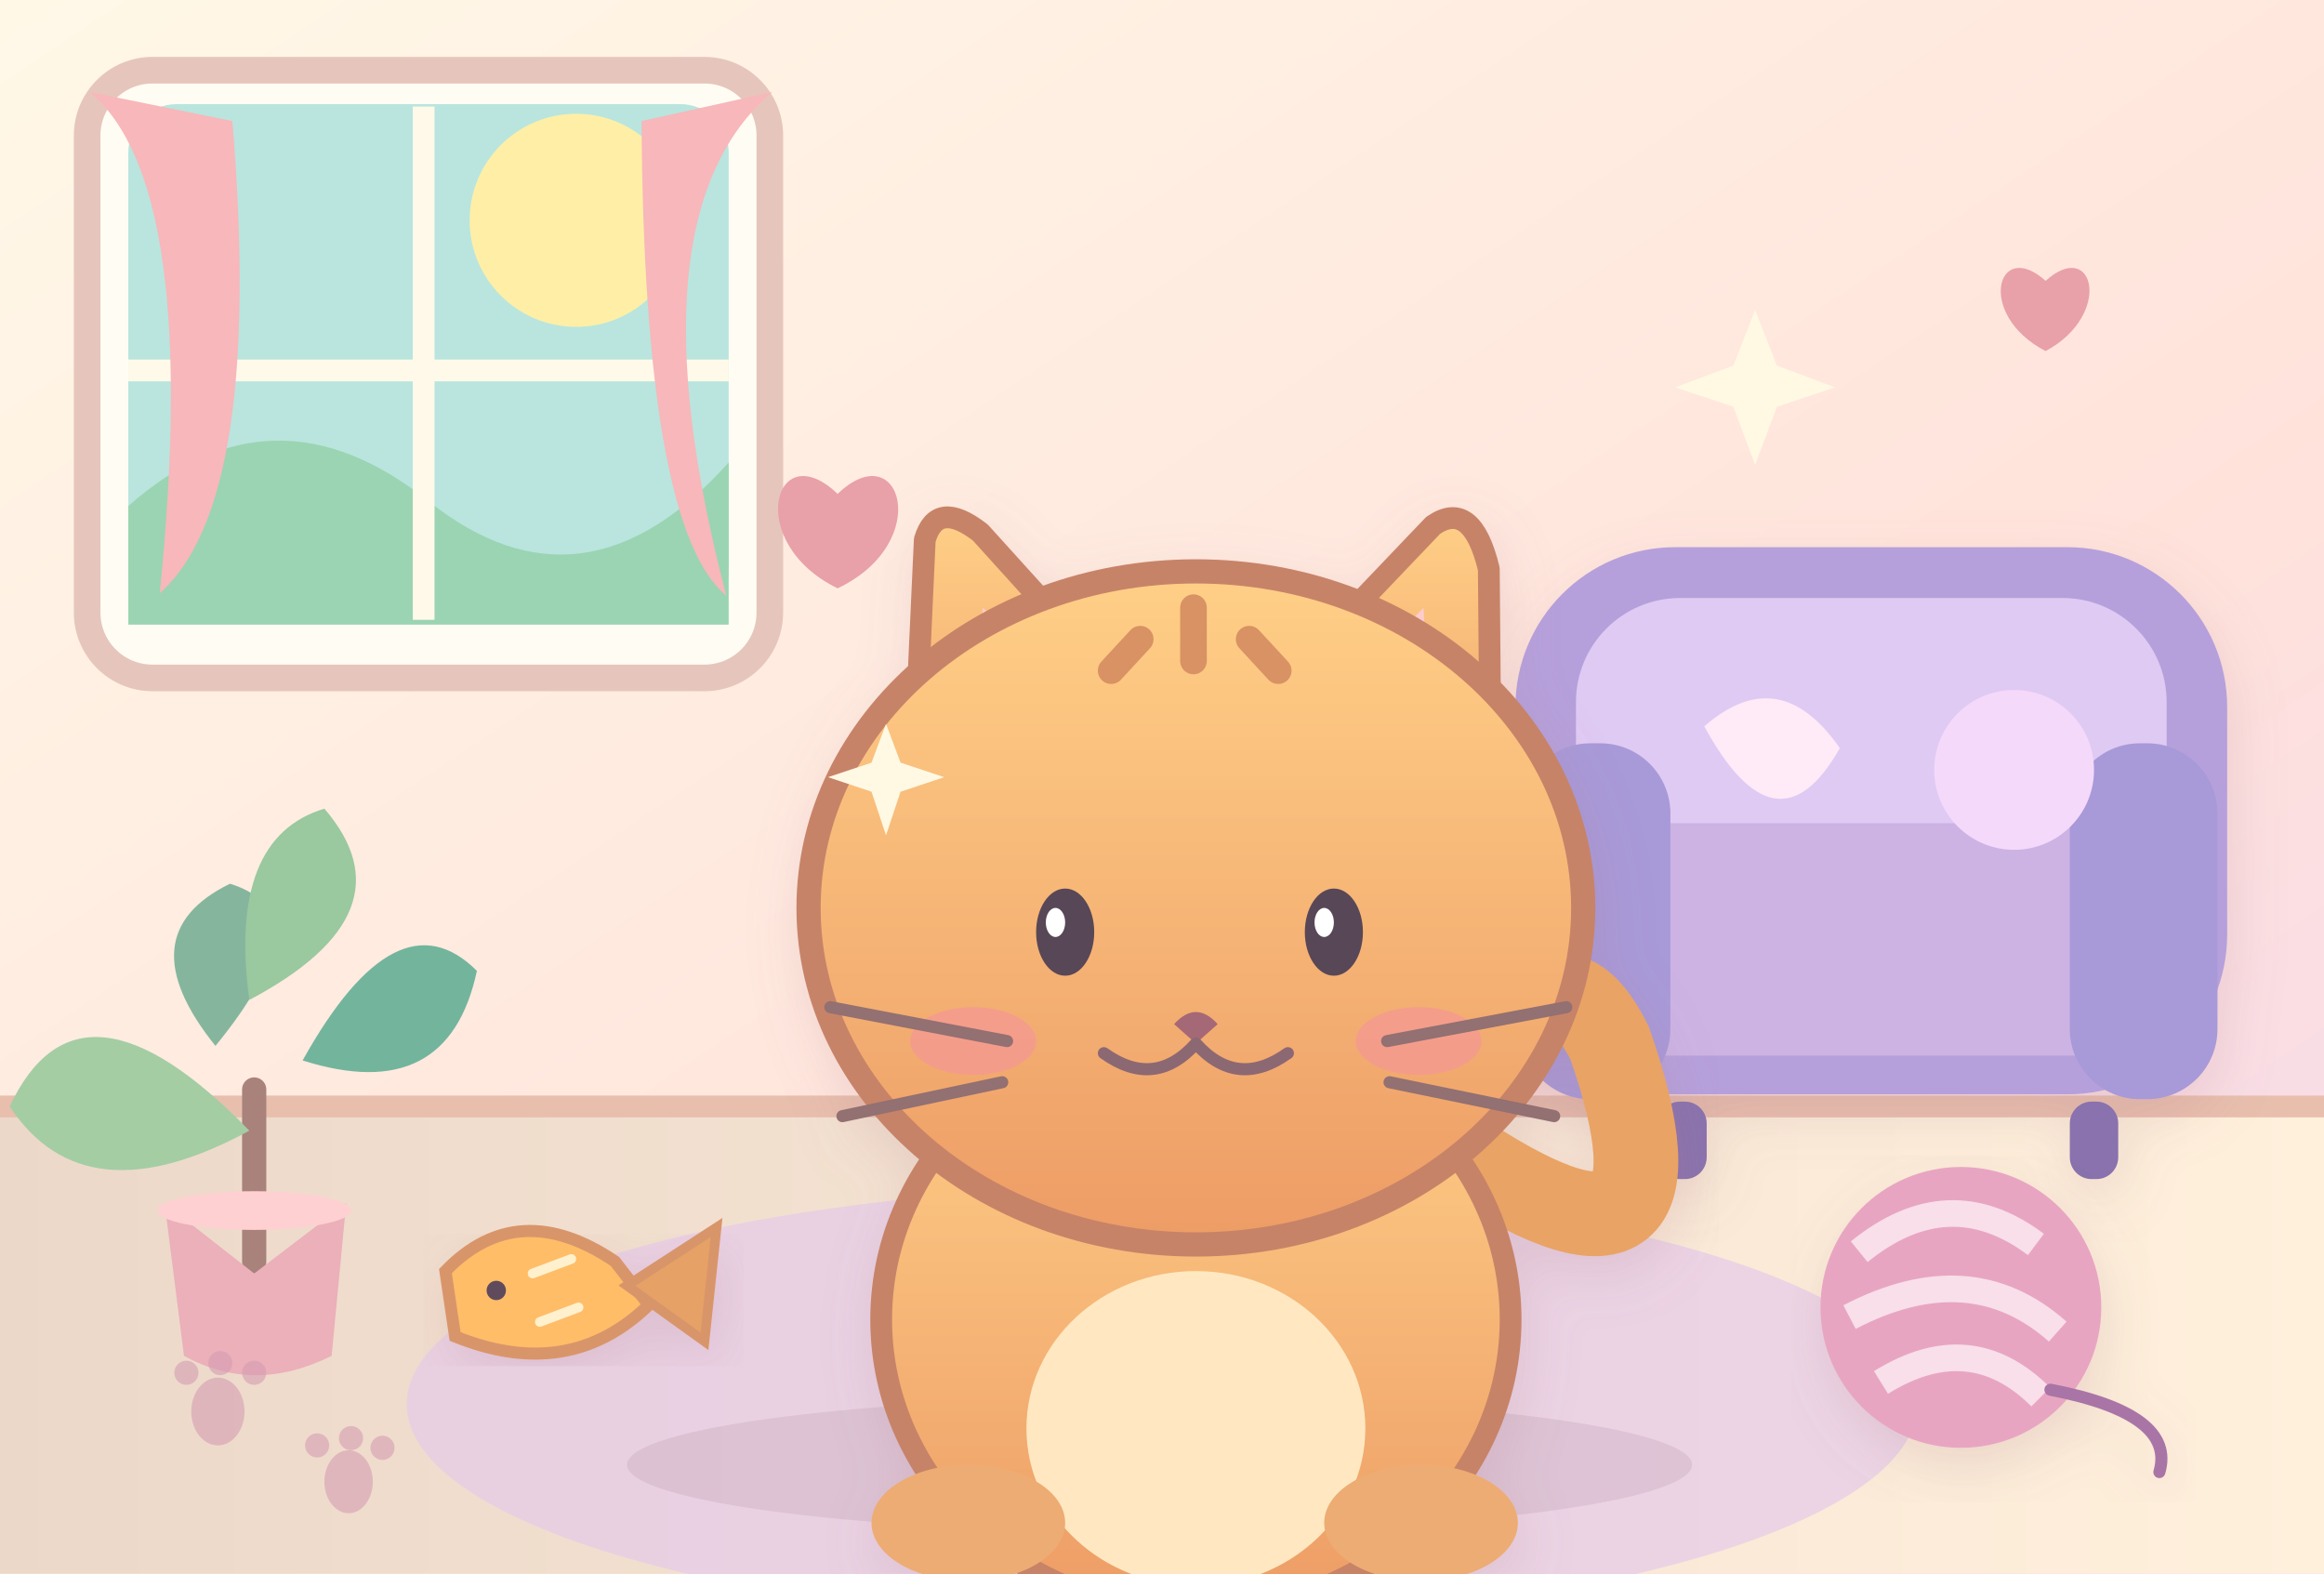
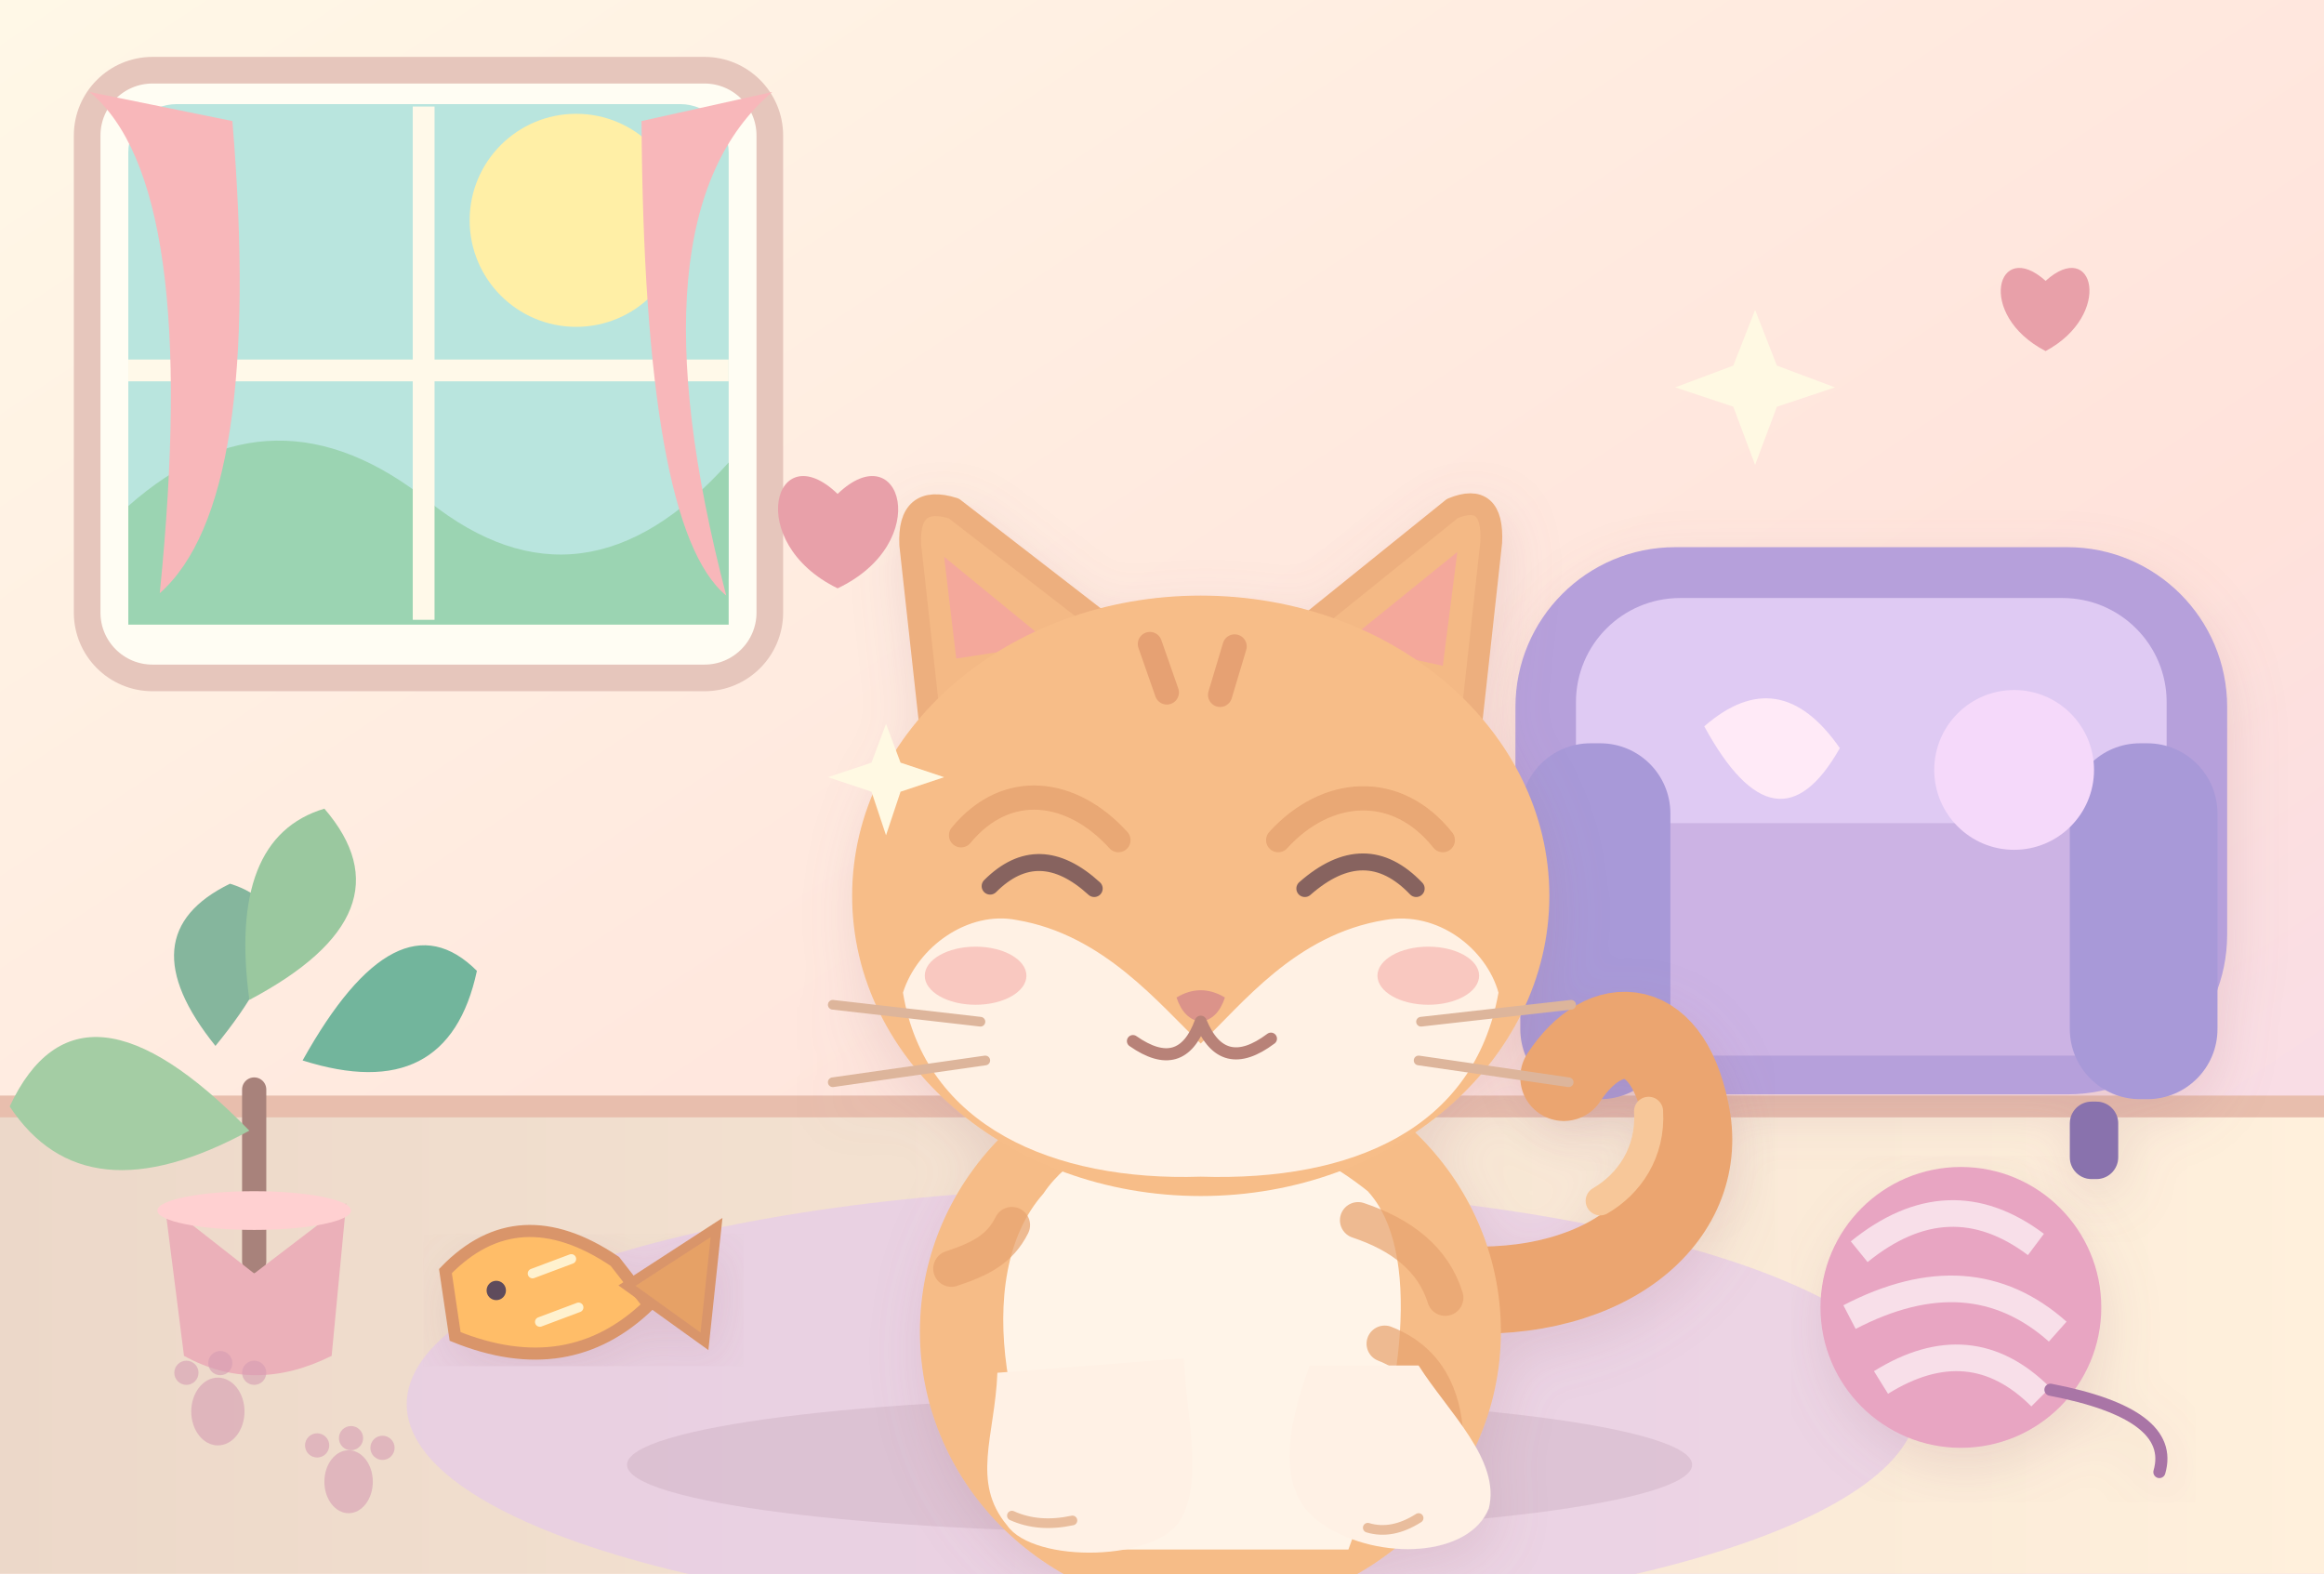
<svg xmlns="http://www.w3.org/2000/svg" viewBox="0 0 960 650" role="img" aria-labelledby="t d">
  <defs>
    <linearGradient id="wall" x2="1" y2="1">
      <stop stop-color="#fff8e7" />
      <stop offset=".65" stop-color="#ffe2db" />
      <stop offset="1" stop-color="#f4d9ee" />
    </linearGradient>
    <linearGradient id="floor">
      <stop stop-color="#ecd8c9" />
      <stop offset="1" stop-color="#fff0dc" />
    </linearGradient>
    <linearGradient id="fur" x2="0" y2="1">
      <stop stop-color="#ffcf87" />
      <stop offset="1" stop-color="#ed9c65" />
    </linearGradient>
    <filter id="shade">
      <feDropShadow dy="8" stdDeviation="11" flood-color="#aa7d8e" flood-opacity=".20" />
    </filter>
  </defs>
  <rect width="960" height="650" fill="url(#wall)" />
  <path d="M0 455H960V650H0Z" fill="url(#floor)" />
  <path d="M0 457H960" stroke="#e8bead" stroke-width="9" />
  <g>
    <rect x="36" y="29" width="282" height="251" rx="27" fill="#fffdf3" stroke="#e6c6bc" stroke-width="11" />
    <rect x="53" y="43" width="248" height="213" rx="20" fill="#b9e5de" />
    <circle cx="238" cy="91" r="44" fill="#ffefa6" />
    <path d="M53 209Q113 156 177 207T301 191V258H53Z" fill="#9bd4b2" />
    <path d="M175 44V256M53 153H301" stroke="#fff9e9" stroke-width="9" />
    <path d="M37 38Q83 76 66 245Q109 207 96 50Z" fill="#f8b7ba" />
    <path d="M319 38Q259 89 300 246Q266 218 265 50Z" fill="#f8b7ba" />
  </g>
  <g filter="url(#shade)">
    <rect x="626" y="226" width="294" height="226" rx="66" fill="#b6a0db" />
    <rect x="651" y="247" width="244" height="157" rx="43" fill="#dfcaf3" />
    <rect x="643" y="340" width="269" height="96" rx="30" fill="#ccb3e4" />
    <rect x="628" y="307" width="62" height="147" rx="29" fill="#a899d8" />
    <rect x="855" y="307" width="61" height="147" rx="29" fill="#a899d8" />
    <rect x="685" y="455" width="20" height="32" rx="9" fill="#8972ad" />
    <rect x="855" y="455" width="20" height="32" rx="9" fill="#8972ad" />
    <circle cx="832" cy="318" r="33" fill="#f5d9fa" />
    <path d="M704 300Q735 273 760 309Q734 355 704 300Z" fill="#ffeaf7" />
  </g>
  <ellipse cx="480" cy="580" rx="312" ry="90" fill="#e6cae9" opacity=".7" />
  <ellipse cx="479" cy="605" rx="220" ry="28" fill="#9d778a" opacity=".17" />
  <g transform="translate(105 413)">
    <path d="M0 108V37" stroke="#a8827b" stroke-width="10" stroke-linecap="round" />
    <path d="M-16 19Q-53-27-10-48Q29-36-16 19Z" fill="#85b69d" />
    <path d="M20 25Q59-45 92-12Q80 44 20 25Z" fill="#72b59c" />
    <path d="M-2 0Q-11-67 29-79Q66-36-2 0Z" fill="#9ac89f" />
    <path d="M-2 54Q-72-18-101 44Q-70 91-2 54Z" fill="#a4cda4" />
    <path d="M0 113L-37 84L-29 147Q0 163 32 147L38 84Z" fill="#ebb0b9" />
    <ellipse cx="0" cy="87" rx="40" ry="8" fill="#ffd0d1" />
  </g>
-   <g transform="translate(494 395)" filter="url(#shade)">
-     <path d="M113 84Q209 146 171 36Q152-2 132 34" fill="none" stroke="#e9a365" stroke-width="35" stroke-linecap="round" />
-     <ellipse cy="150" rx="130" ry="121" fill="url(#fur)" stroke="#c78367" stroke-width="9" />
-     <ellipse cy="195" rx="70" ry="65" fill="#ffe8c1" />
-     <ellipse cx="-94" cy="234" rx="40" ry="24" fill="#edac73" />
-     <ellipse cx="93" cy="234" rx="40" ry="24" fill="#edac73" />
-     <path d="M-118-41L-112-172Q-107-189-89-175L-32-112L35-112L98-178Q114-189 121-160L122-44" fill="url(#fur)" stroke="#c78367" stroke-width="9" stroke-linejoin="round" />
-     <path d="M-92-104L-88-144L-50-109M63-111L94-144L97-97" fill="#ffcccd" />
-     <ellipse cy="-20" rx="160" ry="139" fill="url(#fur)" stroke="#c78367" stroke-width="10" />
-     <ellipse cx="-54" cy="-10" rx="12" ry="18" fill="#584657" />
-     <ellipse cx="57" cy="-10" rx="12" ry="18" fill="#584657" />
-     <ellipse cx="-58" cy="-14" rx="4" ry="6" fill="#fff" />
-     <ellipse cx="53" cy="-14" rx="4" ry="6" fill="#fff" />
-     <ellipse cx="-92" cy="35" rx="26" ry="14" fill="#f49598" opacity=".66" />
-     <ellipse cx="92" cy="35" rx="26" ry="14" fill="#f49598" opacity=".66" />
-     <path d="M-9 28Q0 18 9 28L0 36Z" fill="#a46876" />
-     <path d="M0 36Q-17 55-38 40M0 36Q17 55 38 40" fill="none" stroke="#8c6773" stroke-width="5" stroke-linecap="round" />
-     <path d="M-78 35L-151 21M-80 52L-146 66M79 35L153 21M80 52L148 66" stroke="#936f71" stroke-width="5" stroke-linecap="round" />
-     <path d="M-35-118L-23-131M-1-122V-144M34-118L22-131" stroke="#d89264" stroke-width="11" stroke-linecap="round" />
+   <g transform="translate(496 385)" filter="url(#shade)">
+     <path d="M98 147C165 154 207 119 201 78C194 35 167 34 150 60" fill="none" stroke="#eba56f" stroke-width="36" stroke-linecap="round" />
+     <path d="M185 74C186 91 177 104 165 111" fill="none" stroke="#f7c799" stroke-width="12" stroke-linecap="round" />
+     <ellipse cx="4" cy="165" rx="120" ry="116" fill="#f6bc87" />
+     <path d="M-65 108C-45 78 15 64 69 107C91 131 85 190 61 255H-51C-79 216-96 143-65 108Z" fill="#fff4e8" />
+     <path d="M65 119C83 125 96 135 101 151M76 170C94 177 100 192 101 208M-103 139C-91 135-83 131-78 121" fill="none" stroke="#e8a36f" stroke-width="15" stroke-linecap="round" opacity=".72" />
+     <path d="M-108-51L-120-160Q-121-181-102-175L-27-117M108-52L120-161Q121-182 104-175L32-117" fill="#f4b985" stroke="#edaf7e" stroke-width="9" stroke-linejoin="round" />
+     <path d="M-101-113L-106-155L-62-119M59-119L106-157L100-110" fill="#f4a89b" />
+     <ellipse cx="0" cy="-15" rx="144" ry="124" fill="#f7bd88" />
+     <path d="M-99-40C-80-63-53-59-34-38M32-38C52-60 81-62 100-38" fill="none" stroke="#e5a16e" stroke-width="10" stroke-linecap="round" opacity=".78" />
+     <path d="M-14-99L-21-119M8-98L14-118" fill="none" stroke="#e6a173" stroke-width="10" stroke-linecap="round" />
+     <path d="M-123 25C-117 6-96-9-76-5C-40 1-17 30 0 46C17 30 39 1 76-5C98-9 118 7 123 25C113 81 63 103 0 101C-61 103-114 80-123 25Z" fill="#fff1e4" />
+     <path d="M-87-19Q-67-39-44-18M43-18Q68-40 89-18" fill="none" stroke="#87645f" stroke-width="7" stroke-linecap="round" />
+     <ellipse cx="-93" cy="18" rx="21" ry="12" fill="#f5ada8" opacity=".60" />
+     <ellipse cx="94" cy="18" rx="21" ry="12" fill="#f5ada8" opacity=".60" />
+     <path d="M-10 27Q0 21 10 27Q7 36 0 37Q-7 36-10 27Z" fill="#db938a" />
+     <path d="M0 37Q-8 59-28 45M0 37Q9 59 29 44" fill="none" stroke="#b88278" stroke-width="5" stroke-linecap="round" />
+     <path d="M-91 37L-152 30M-89 53L-152 62M91 37L153 30M90 53L152 62" stroke="#ddb59b" stroke-width="4" stroke-linecap="round" />
+     <path d="M-84 182C-85 208-95 227-80 245C-69 261-17 260-8 242C1 226-6 199-7 176" fill="#fff1e5" />
+     <path d="M45 179C34 209 32 233 51 245C74 260 111 258 119 238C124 218 102 198 90 179" fill="#fff1e5" />
+     <path d="M-78 241Q-67 246-53 243M69 246Q79 249 90 242" fill="none" stroke="#e9bd9d" stroke-width="4" stroke-linecap="round" />
  </g>
  <g transform="translate(224 533)" filter="url(#shade)">
    <path d="M-40-8Q-10-39 30-12L44 6Q11 38-36 19Z" fill="#ffbd68" stroke="#d9956b" stroke-width="5" />
    <path d="M35-2L72-26L67 21Z" fill="#e6a166" stroke="#d9956b" stroke-width="4" />
    <circle cx="-19" cy="0" r="4" fill="#5e4c5b" />
    <path d="M-4-7L12-13M-1 13L15 7" stroke="#fff1ce" stroke-width="4" stroke-linecap="round" />
  </g>
  <g transform="translate(810 540)" filter="url(#shade)">
    <circle r="58" fill="#e8a5c2" />
    <path d="M-42-23Q-5-53 31-26M-46 4Q4-22 40 10M-33 31Q4 8 33 37" fill="none" stroke="#f8dfe9" stroke-width="11" />
    <path d="M37 34Q89 44 82 68" stroke="#a974a6" stroke-width="5" fill="none" stroke-linecap="round" />
  </g>
  <g fill="#e8a0a9">
    <path d="M346 204c-26-25-39 20 0 39 40-19 26-64 0-39" />
    <path d="M845 116c-20-18-29 14 0 29 28-15 20-47 0-29" />
  </g>
  <g fill="#fff9e3">
    <path d="M725 128l9 23 24 9-24 8-9 24-9-24-24-8 24-9Z" />
    <path d="M366 299l6 16 18 6-18 6-6 18-6-18-18-6 18-6Z" />
  </g>
  <g fill="#d59db3" opacity=".6">
    <ellipse cx="90" cy="583" rx="11" ry="14" />
    <circle cx="77" cy="567" r="5" />
    <circle cx="91" cy="563" r="5" />
    <circle cx="105" cy="567" r="5" />
    <ellipse cx="144" cy="612" rx="10" ry="13" />
    <circle cx="131" cy="597" r="5" />
    <circle cx="145" cy="594" r="5" />
    <circle cx="158" cy="598" r="5" />
  </g>
</svg>
